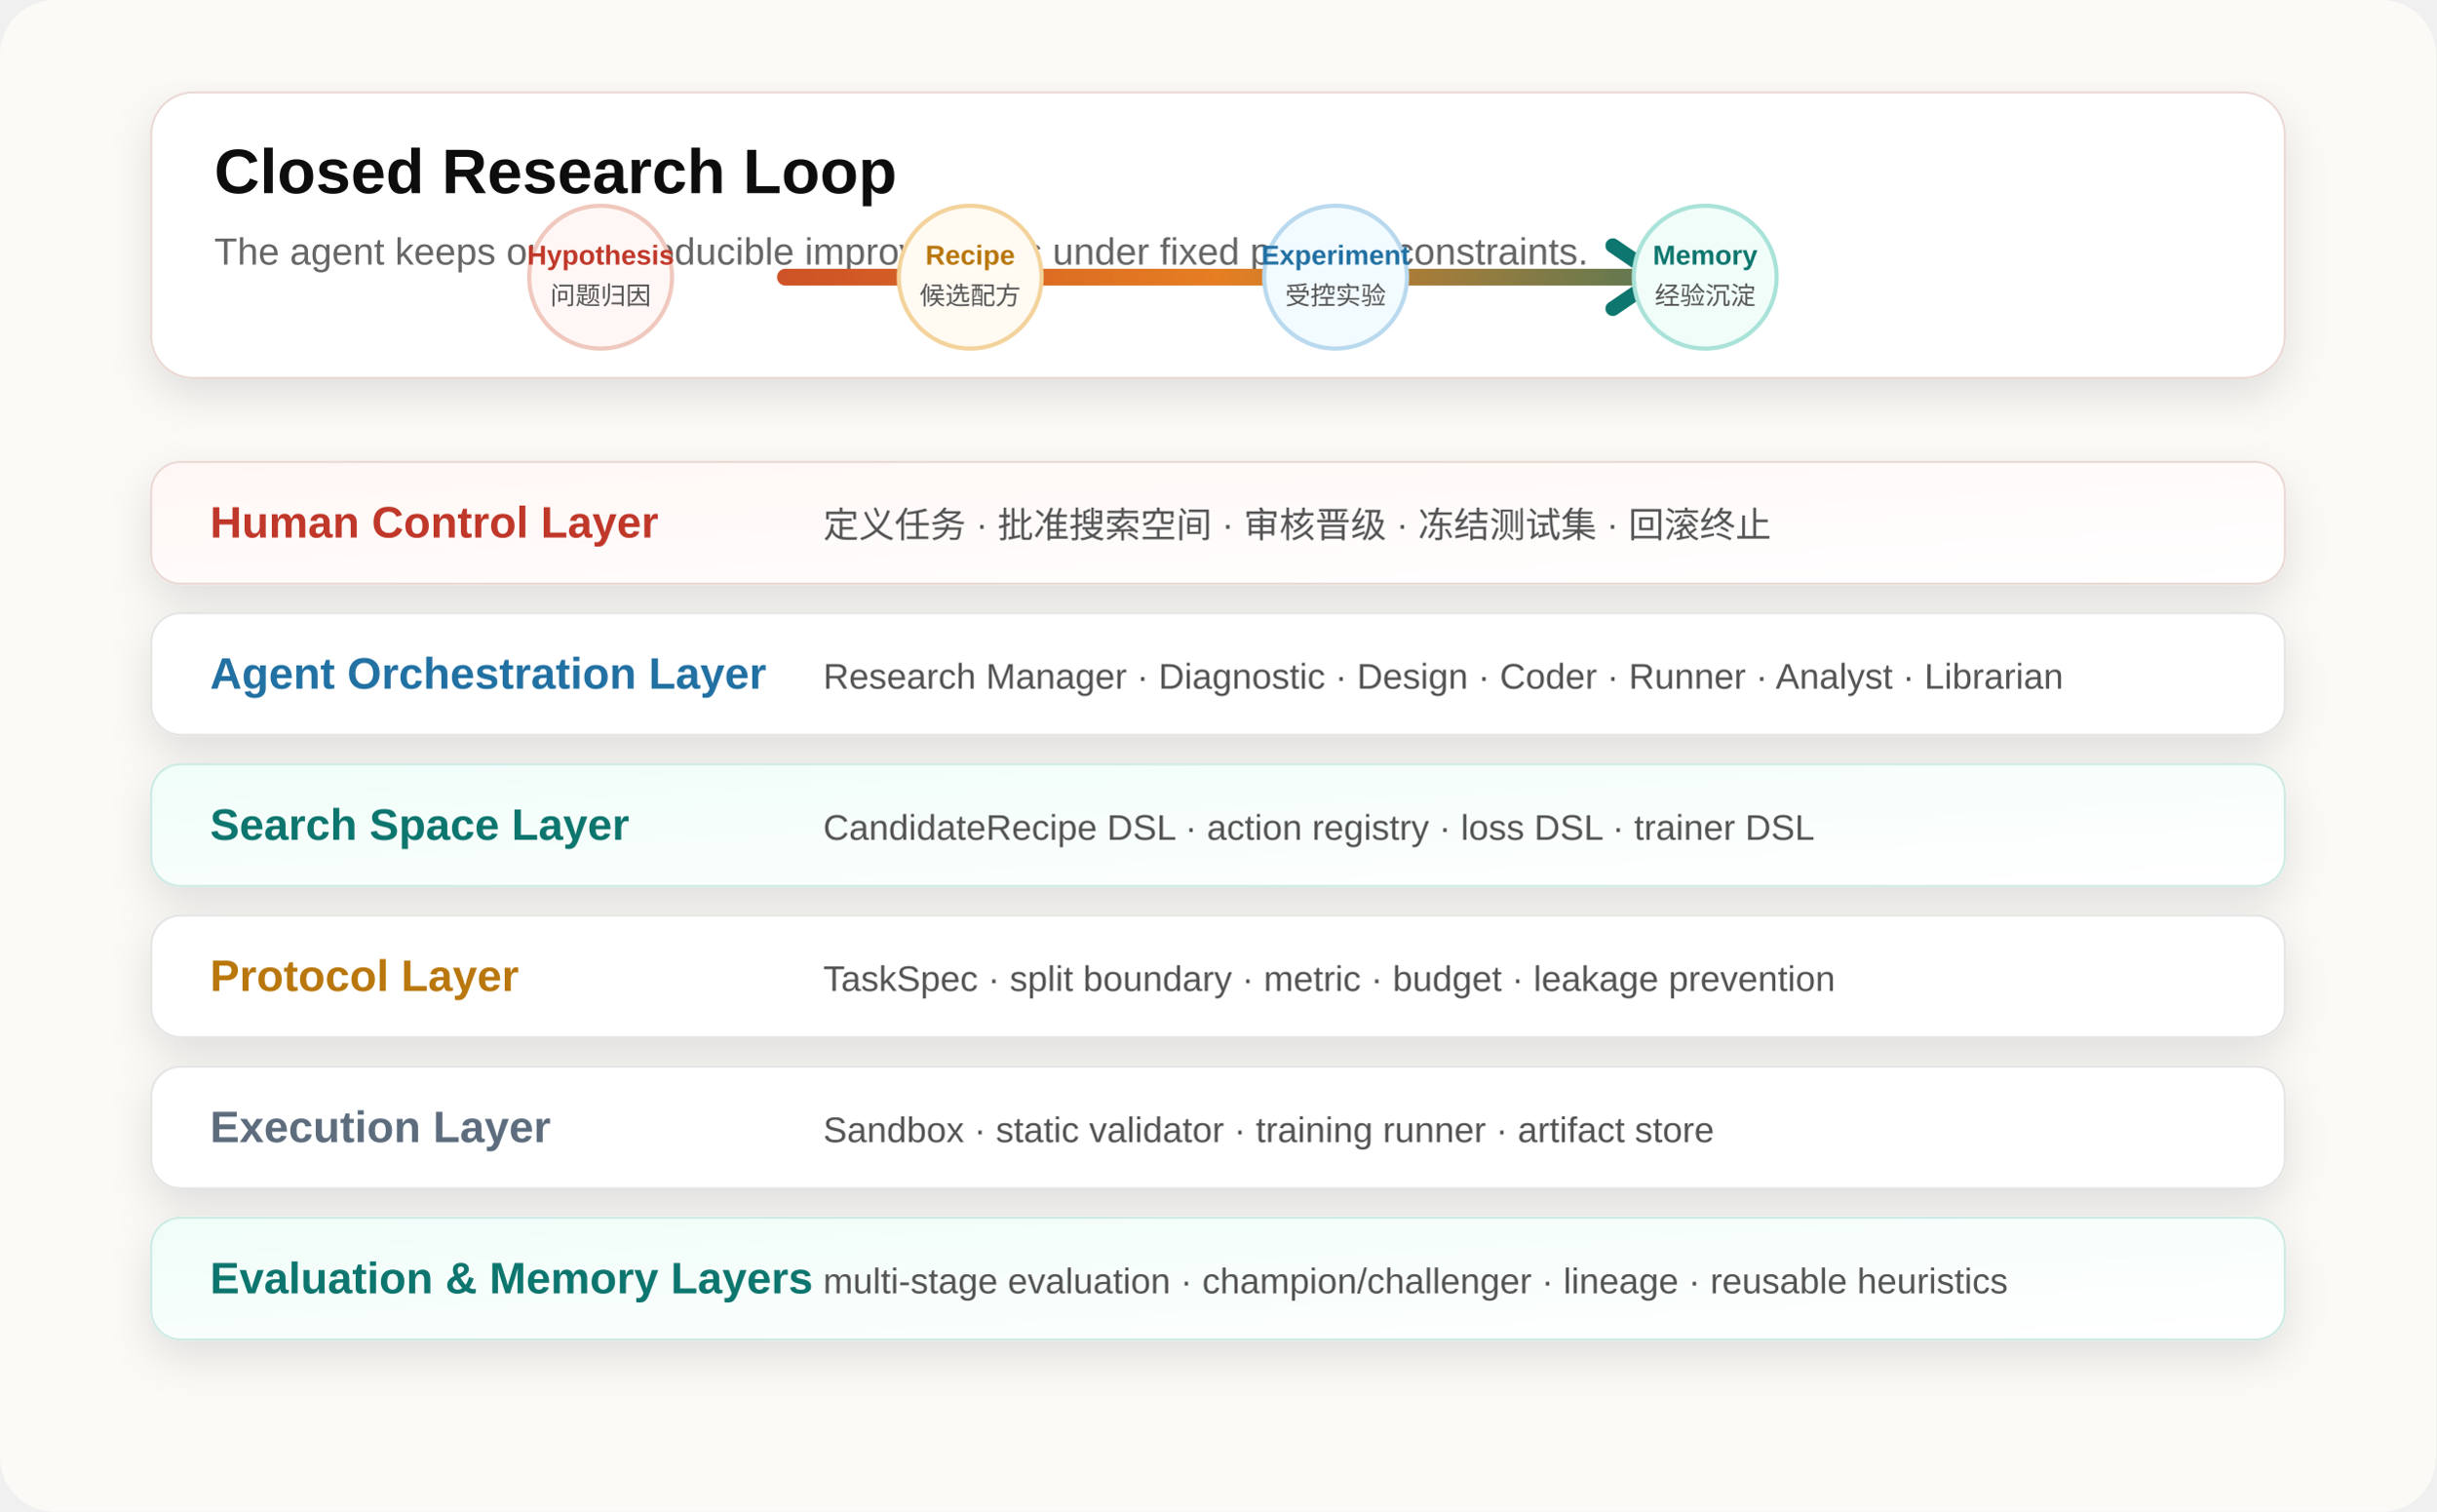
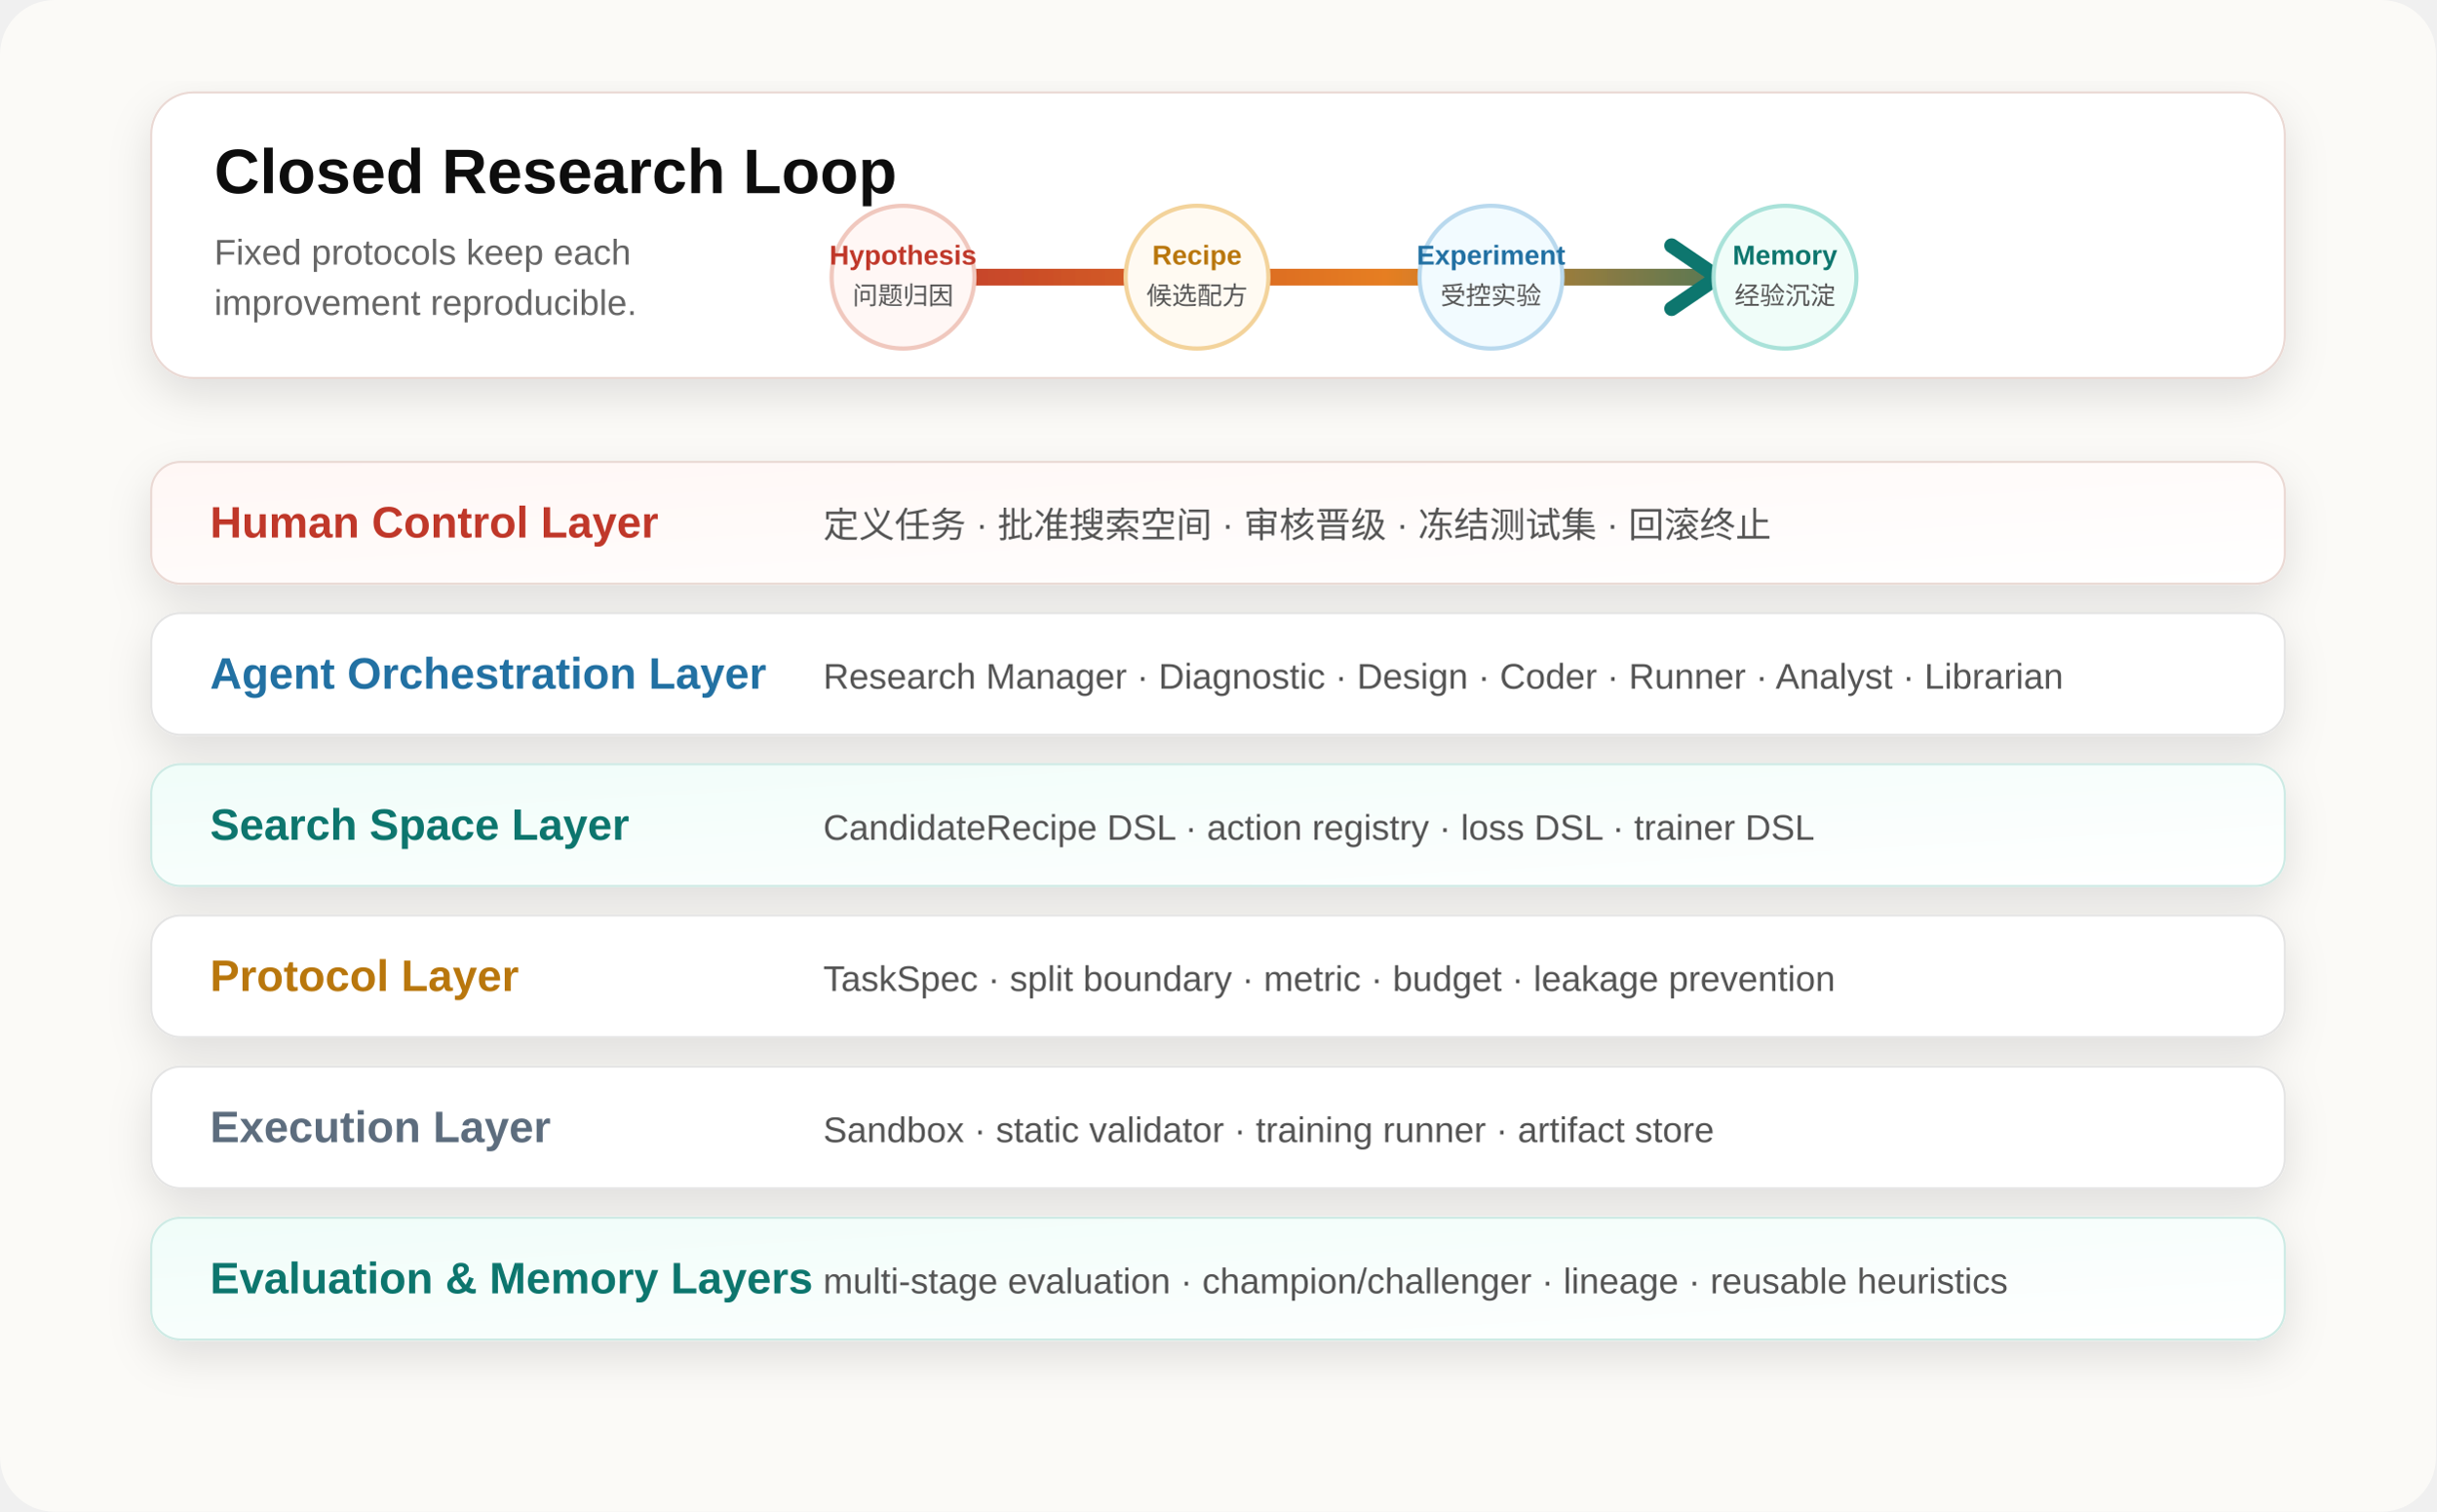
<svg xmlns="http://www.w3.org/2000/svg" viewBox="0 0 1160 720" role="img" aria-labelledby="title desc">
  <defs>
    <linearGradient id="layerA" x1="0" y1="0" x2="1" y2="1">
      <stop offset="0" stop-color="#fff7f5" />
      <stop offset="1" stop-color="#ffffff" />
    </linearGradient>
    <linearGradient id="layerB" x1="0" y1="0" x2="1" y2="1">
      <stop offset="0" stop-color="#f0fdf9" />
      <stop offset="1" stop-color="#ffffff" />
    </linearGradient>
-     <linearGradient id="loopGrad" x1="252" y1="132" x2="908" y2="132" gradientUnits="userSpaceOnUse">
+     <linearGradient id="loopGrad" x1="420" y1="132" x2="900" y2="132" gradientUnits="userSpaceOnUse">
      <stop offset="0" stop-color="#c0392b" />
      <stop offset="0.5" stop-color="#e67e22" />
      <stop offset="1" stop-color="#0f766e" />
    </linearGradient>
    <filter id="shadow" x="-10%" y="-10%" width="120%" height="130%">
      <feDropShadow dx="0" dy="8" stdDeviation="10" flood-color="#1a1a1a" flood-opacity="0.11" />
    </filter>
  </defs>
  <rect width="1160" height="720" rx="26" fill="#fbfaf7" />
  <g filter="url(#shadow)">
    <rect x="72" y="44" width="1016" height="136" rx="20" fill="#ffffff" stroke="#ead9d4" />
    <text x="102" y="92" font-size="30" font-weight="800" font-family="Arial, Helvetica, sans-serif" fill="#111">Closed Research Loop</text>
-     <text x="102" y="126" font-size="18" font-family="Arial, Helvetica, sans-serif" fill="#666">The agent keeps only reproducible improvements under fixed protocol constraints.</text>
-     <path d="M374 132 H788" fill="none" stroke="url(#loopGrad)" stroke-width="8" stroke-linecap="round" />
-     <path d="M790 132 l-22 -15 m22 15 l-22 15" fill="none" stroke="#0f766e" stroke-width="7" stroke-linecap="round" stroke-linejoin="round" />
+     <text x="102" y="126" font-size="17" font-family="Arial, Helvetica, sans-serif" fill="#666">Fixed protocols keep each</text>
+     <text x="102" y="150" font-size="17" font-family="Arial, Helvetica, sans-serif" fill="#666">improvement reproducible.</text>
+     <path d="M464 132 H816" fill="none" stroke="url(#loopGrad)" stroke-width="8" stroke-linecap="round" />
+     <path d="M818 132 l-22 -15 m22 15 l-22 15" fill="none" stroke="#0f766e" stroke-width="7" stroke-linecap="round" stroke-linejoin="round" />
    <g font-family="Arial, Helvetica, sans-serif" text-anchor="middle">
-       <circle cx="286" cy="132" r="34" fill="#fff7f5" stroke="#f0c8be" stroke-width="2" />
-       <text x="286" y="126" font-size="13" font-weight="800" fill="#c0392b">Hypothesis</text>
-       <text x="286" y="145" font-size="12" fill="#555">问题归因</text>
-       <circle cx="462" cy="132" r="34" fill="#fffaf2" stroke="#f3d39b" stroke-width="2" />
-       <text x="462" y="126" font-size="13" font-weight="800" fill="#b9770e">Recipe</text>
-       <text x="462" y="145" font-size="12" fill="#555">候选配方</text>
-       <circle cx="636" cy="132" r="34" fill="#f2fbff" stroke="#b9d9ee" stroke-width="2" />
-       <text x="636" y="126" font-size="13" font-weight="800" fill="#2471a3">Experiment</text>
-       <text x="636" y="145" font-size="12" fill="#555">受控实验</text>
-       <circle cx="812" cy="132" r="34" fill="#f0fdf9" stroke="#a9e2d9" stroke-width="2" />
-       <text x="812" y="126" font-size="13" font-weight="800" fill="#0f766e">Memory</text>
-       <text x="812" y="145" font-size="12" fill="#555">经验沉淀</text>
+       <circle cx="430" cy="132" r="34" fill="#fff7f5" stroke="#f0c8be" stroke-width="2" />
+       <text x="430" y="126" font-size="13" font-weight="800" fill="#c0392b">Hypothesis</text>
+       <text x="430" y="145" font-size="12" fill="#555">问题归因</text>
+       <circle cx="570" cy="132" r="34" fill="#fffaf2" stroke="#f3d39b" stroke-width="2" />
+       <text x="570" y="126" font-size="13" font-weight="800" fill="#b9770e">Recipe</text>
+       <text x="570" y="145" font-size="12" fill="#555">候选配方</text>
+       <circle cx="710" cy="132" r="34" fill="#f2fbff" stroke="#b9d9ee" stroke-width="2" />
+       <text x="710" y="126" font-size="13" font-weight="800" fill="#2471a3">Experiment</text>
+       <text x="710" y="145" font-size="12" fill="#555">受控实验</text>
+       <circle cx="850" cy="132" r="34" fill="#f0fdf9" stroke="#a9e2d9" stroke-width="2" />
+       <text x="850" y="126" font-size="13" font-weight="800" fill="#0f766e">Memory</text>
+       <text x="850" y="145" font-size="12" fill="#555">经验沉淀</text>
    </g>
  </g>
  <g filter="url(#shadow)" font-family="Arial, Helvetica, sans-serif">
    <rect x="72" y="220" width="1016" height="58" rx="14" fill="url(#layerA)" stroke="#ead9d4" />
    <text x="100" y="256" font-size="21" font-weight="800" fill="#c0392b">Human Control Layer</text>
    <text x="392" y="256" font-size="17" fill="#555">定义任务 · 批准搜索空间 · 审核晋级 · 冻结测试集 · 回滚终止</text>
    <rect x="72" y="292" width="1016" height="58" rx="14" fill="#ffffff" stroke="#e4e4e4" />
    <text x="100" y="328" font-size="21" font-weight="800" fill="#2471a3">Agent Orchestration Layer</text>
    <text x="392" y="328" font-size="17" fill="#555">Research Manager · Diagnostic · Design · Coder · Runner · Analyst · Librarian</text>
    <rect x="72" y="364" width="1016" height="58" rx="14" fill="url(#layerB)" stroke="#cdeae4" />
    <text x="100" y="400" font-size="21" font-weight="800" fill="#0f766e">Search Space Layer</text>
    <text x="392" y="400" font-size="17" fill="#555">CandidateRecipe DSL · action registry · loss DSL · trainer DSL</text>
    <rect x="72" y="436" width="1016" height="58" rx="14" fill="#ffffff" stroke="#e4e4e4" />
    <text x="100" y="472" font-size="21" font-weight="800" fill="#b9770e">Protocol Layer</text>
    <text x="392" y="472" font-size="17" fill="#555">TaskSpec · split boundary · metric · budget · leakage prevention</text>
    <rect x="72" y="508" width="1016" height="58" rx="14" fill="#ffffff" stroke="#e4e4e4" />
    <text x="100" y="544" font-size="21" font-weight="800" fill="#5d6d7e">Execution Layer</text>
    <text x="392" y="544" font-size="17" fill="#555">Sandbox · static validator · training runner · artifact store</text>
    <rect x="72" y="580" width="1016" height="58" rx="14" fill="url(#layerB)" stroke="#cdeae4" />
    <text x="100" y="616" font-size="21" font-weight="800" fill="#0f766e">Evaluation &amp; Memory Layers</text>
    <text x="392" y="616" font-size="17" fill="#555">multi-stage evaluation · champion/challenger · lineage · reusable heuristics</text>
  </g>
</svg>
